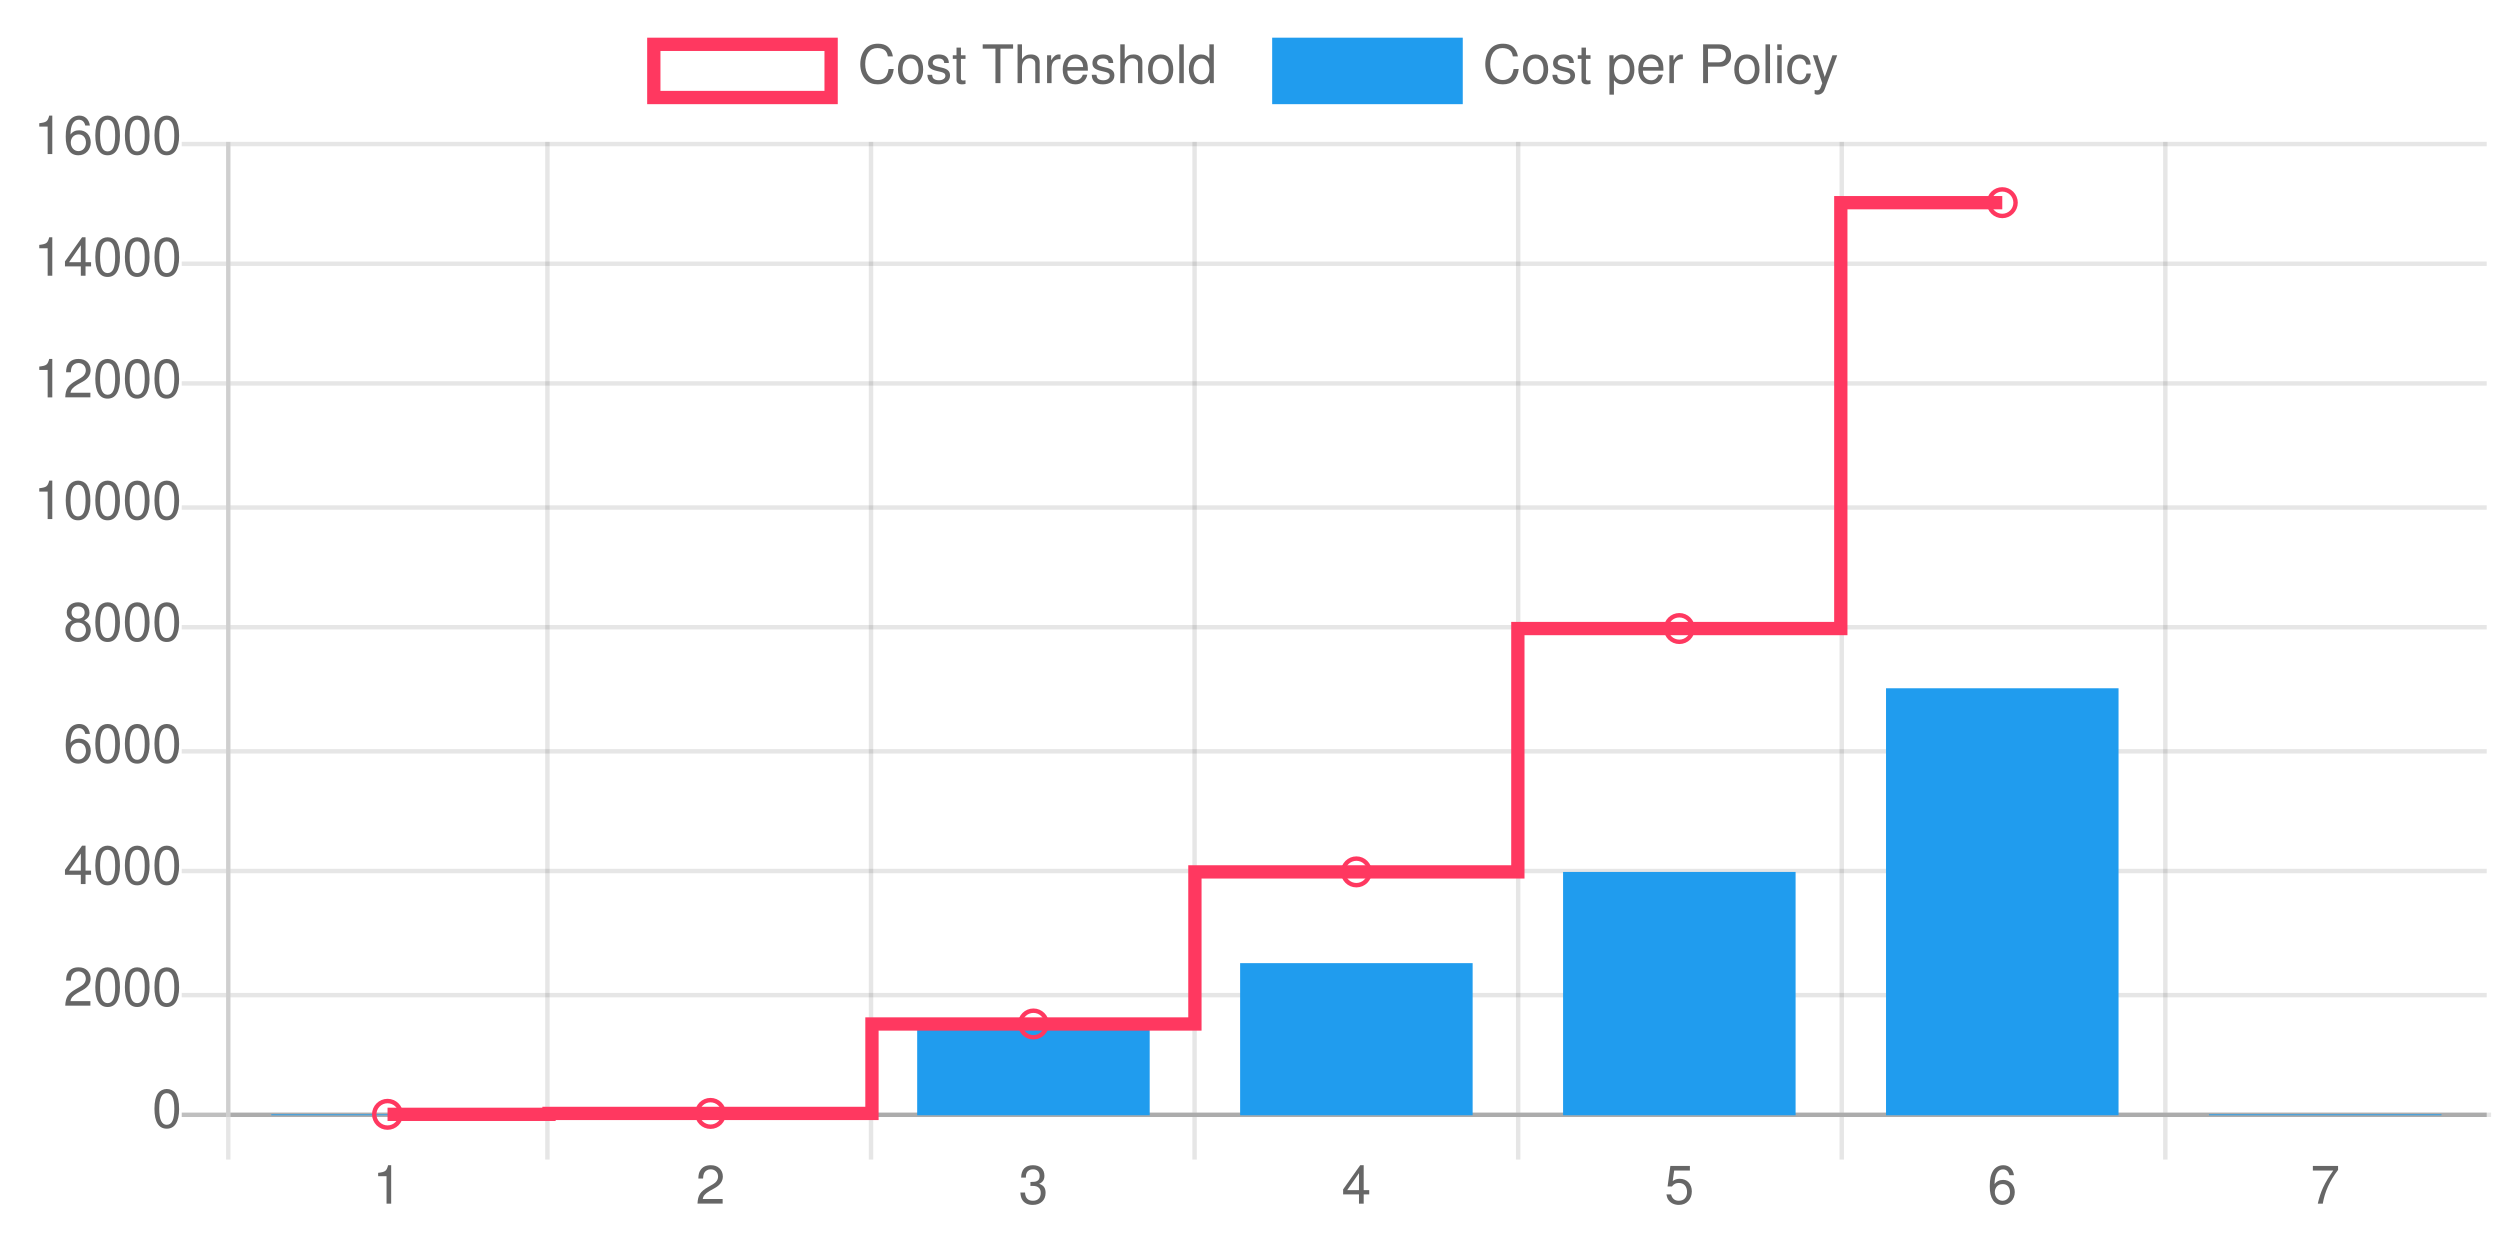
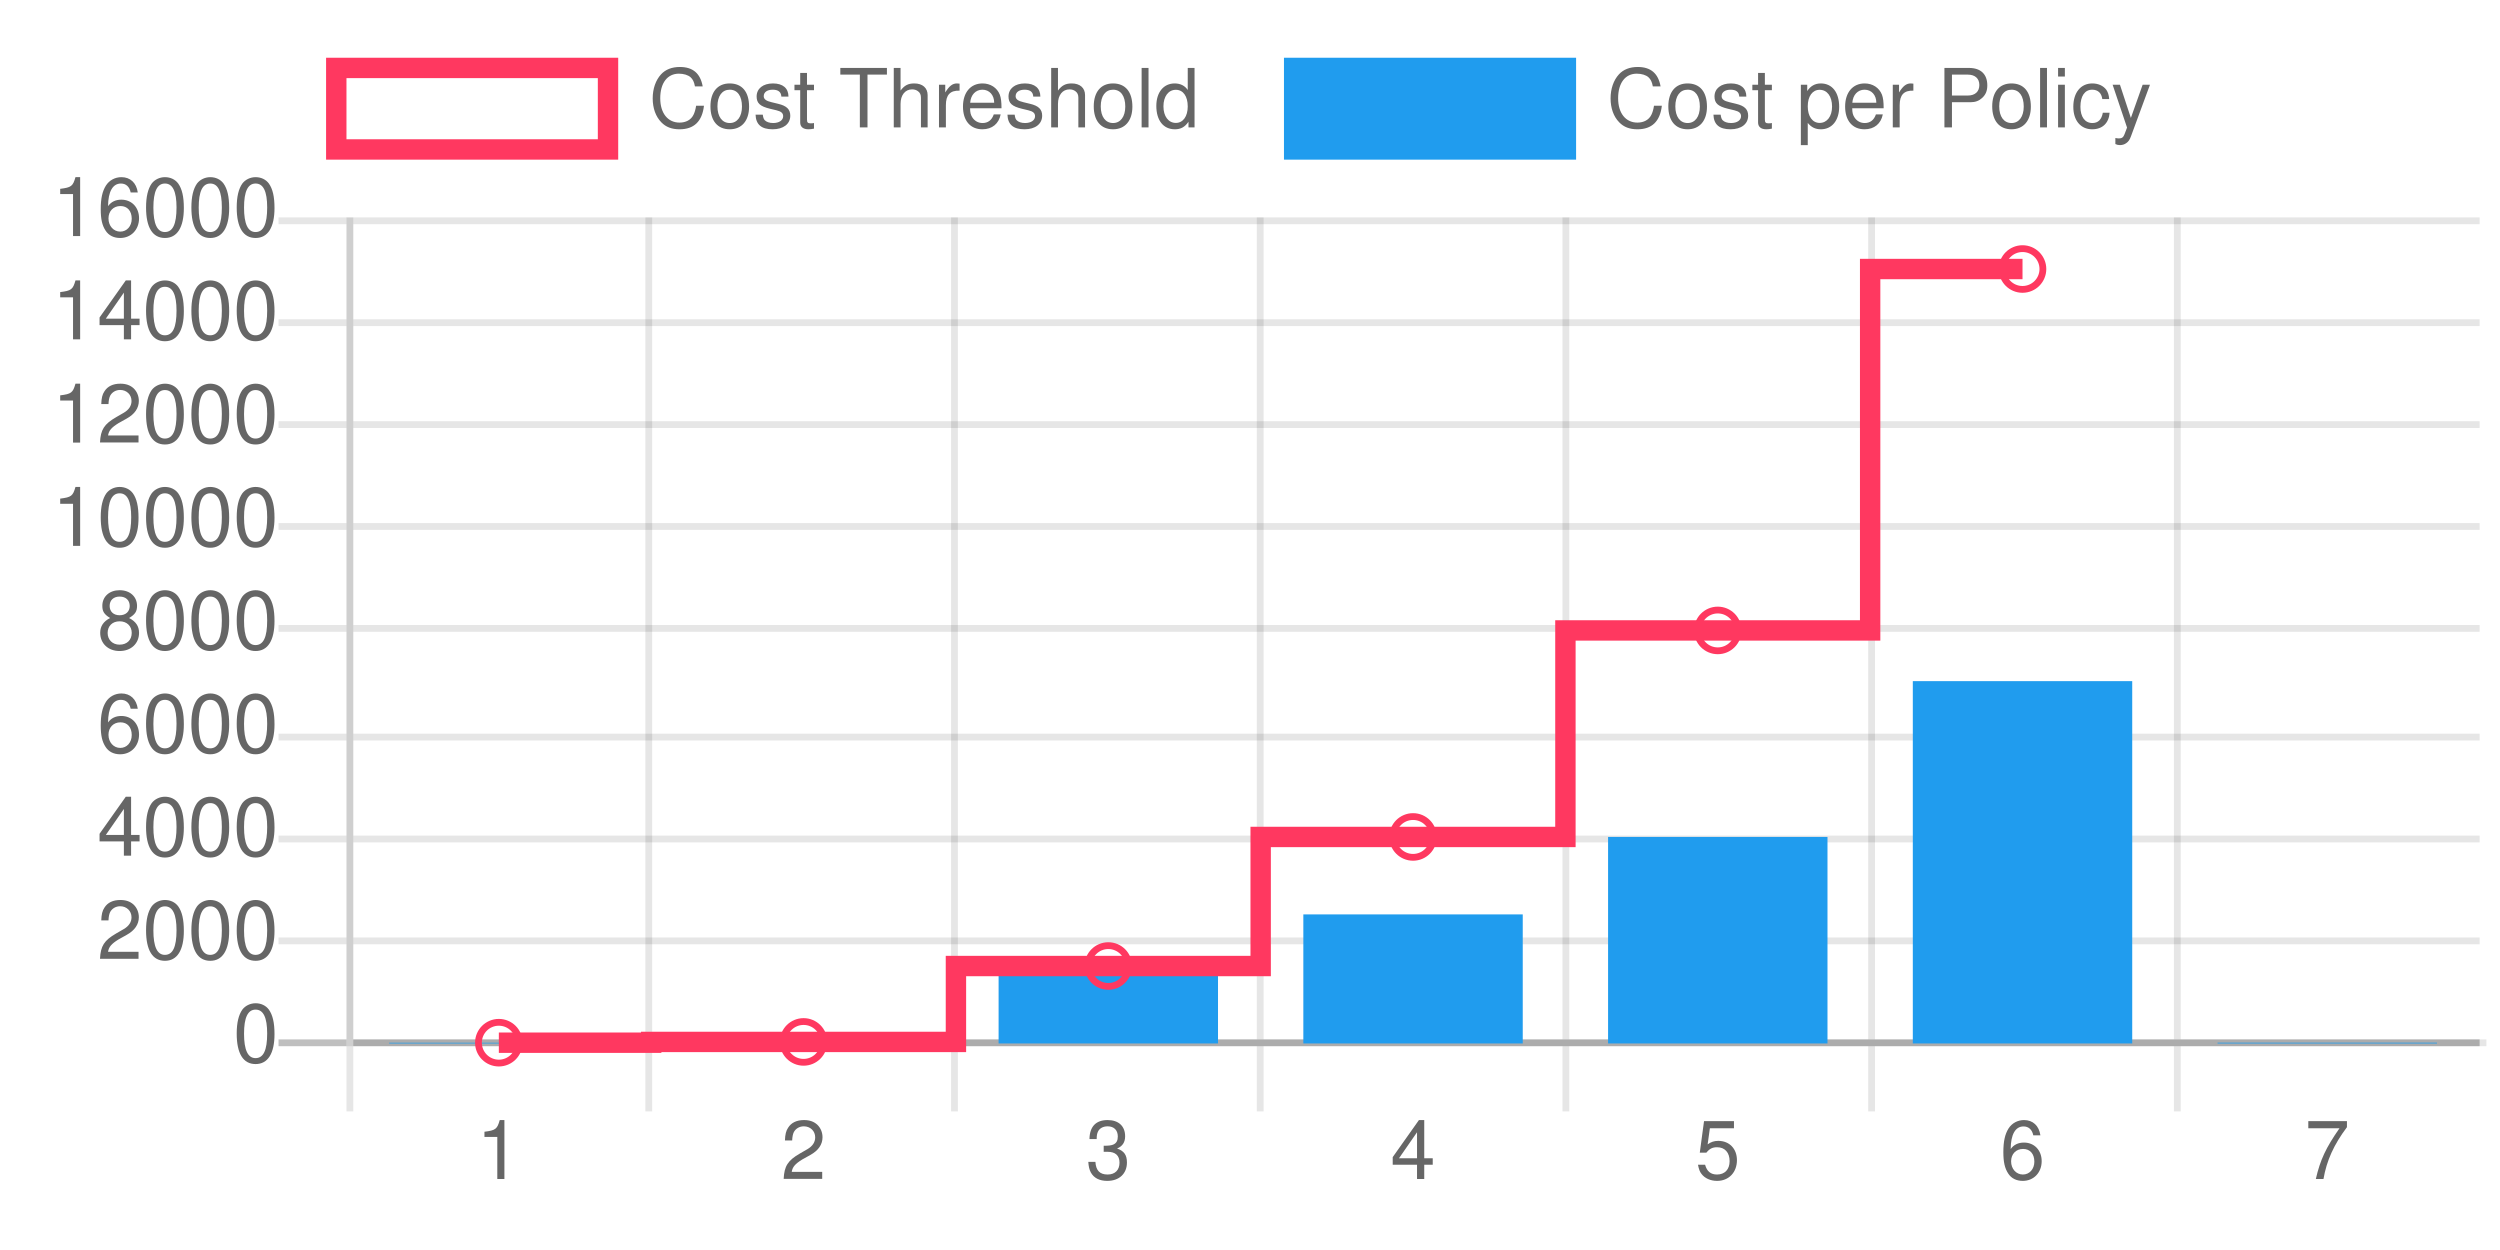
- <svg xmlns="http://www.w3.org/2000/svg" version="1.1" width="564" height="282">
+ <svg xmlns="http://www.w3.org/2000/svg" version="1.1" width="368" height="184">
  <defs>
-     <clipPath id="yuJeeOOwgnfZ">
-       <path fill="none" stroke="none" d=" M 51 32 L 561 32 L 561 251.6 L 51 251.6 L 51 32 Z" />
+     <clipPath id="JartnFASyBQu">
+       <path fill="none" stroke="none" d=" M 51 32 L 365 32 L 365 153.6 L 51 153.6 L 51 32 Z" />
    </clipPath>
-     <clipPath id="RFIKKIitkEZR">
-       <path fill="none" stroke="none" d=" M 51 32 L 561 32 L 561 251.6 L 51 251.6 L 51 32 Z" />
+     <clipPath id="bBnBPHnQDmgV">
+       <path fill="none" stroke="none" d=" M 51 32 L 365 32 L 365 153.6 L 51 153.6 L 51 32 Z" />
    </clipPath>
-     <clipPath id="pVChphpUWHkf">
-       <path fill="none" stroke="none" d=" M 51 30.5 L 561 30.5 L 561 253.1 L 51 253.1 L 51 30.5 Z" />
+     <clipPath id="gUHQROznNkgE">
+       <path fill="none" stroke="none" d=" M 51 30.5 L 365 30.5 L 365 155.1 L 51 155.1 L 51 30.5 Z" />
    </clipPath>
  </defs>
  <g>
    <g>
-       <rect fill="none" stroke="rgb(255,56,96)" x="147.5" y="10" width="40" height="12" stroke-opacity="1" stroke-miterlimit="10" stroke-width="3" />
-       <rect fill="rgb(255,56,96)" stroke="none" x="147.5" y="10" width="40" height="12" fill-opacity="0" />
+       <rect fill="none" stroke="rgb(255,56,96)" x="49.5" y="10" width="40" height="12" stroke-opacity="1" stroke-miterlimit="10" stroke-width="3" />
+       <rect fill="rgb(255,56,96)" stroke="none" x="49.5" y="10" width="40" height="12" fill-opacity="0" />
    </g>
-     <text fill="#666" stroke="none" font-family="'Helvetica Neue', 'Helvetica', 'Arial', sans-serif" font-size="12px" font-style="normal" font-weight="normal" text-decoration="normal" x="193.5" y="16" text-anchor="start" dominant-baseline="central">Cost Threshold</text>
+     <text fill="#666" stroke="none" font-family="'Helvetica Neue', 'Helvetica', 'Arial', sans-serif" font-size="12px" font-style="normal" font-weight="normal" text-decoration="normal" x="95.5" y="16" text-anchor="start" dominant-baseline="central">Cost Threshold</text>
    <g>
-       <rect fill="none" stroke="rgb(32,156,238)" x="288.5" y="10" width="40" height="12" stroke-miterlimit="10" stroke-width="3" />
-       <rect fill="rgb(32,156,238)" stroke="none" x="288.5" y="10" width="40" height="12" />
+       <rect fill="none" stroke="rgb(32,156,238)" x="190.5" y="10" width="40" height="12" stroke-miterlimit="10" stroke-width="3" />
+       <rect fill="rgb(32,156,238)" stroke="none" x="190.5" y="10" width="40" height="12" />
    </g>
-     <text fill="#666" stroke="none" font-family="'Helvetica Neue', 'Helvetica', 'Arial', sans-serif" font-size="12px" font-style="normal" font-weight="normal" text-decoration="normal" x="334.5" y="16" text-anchor="start" dominant-baseline="central">Cost per Policy</text>
+     <text fill="#666" stroke="none" font-family="'Helvetica Neue', 'Helvetica', 'Arial', sans-serif" font-size="12px" font-style="normal" font-weight="normal" text-decoration="normal" x="236.5" y="16" text-anchor="start" dominant-baseline="central">Cost per Policy</text>
    <g>
-       <path fill="none" stroke="rgb(0,0,0)" paint-order="fill stroke markers" d=" M 51.5 252 L 51.5 261.6 M 51.5 32 L 51.5 251" stroke-opacity="0.1" stroke-miterlimit="10" />
+       <path fill="none" stroke="rgb(0,0,0)" paint-order="fill stroke markers" d=" M 51.5 154 L 51.5 163.6 M 51.5 32 L 51.5 153" stroke-opacity="0.1" stroke-miterlimit="10" />
    </g>
-     <g transform="translate(87.42857,261.6) rotate(0,0,0)">
+     <g transform="translate(73.42857,163.6) rotate(0,0,0)">
      <text fill="#666" stroke="none" font-family="'Helvetica Neue', 'Helvetica', 'Arial', sans-serif" font-size="12px" font-style="normal" font-weight="normal" text-decoration="normal" x="0" y="7.2" text-anchor="middle" dominant-baseline="central">1</text>
    </g>
    <g>
-       <path fill="none" stroke="rgb(0,0,0)" paint-order="fill stroke markers" d=" M 123.5 252 L 123.5 261.6 M 123.5 32 L 123.5 251" stroke-opacity="0.1" stroke-miterlimit="10" />
+       <path fill="none" stroke="rgb(0,0,0)" paint-order="fill stroke markers" d=" M 95.5 154 L 95.5 163.6 M 95.5 32 L 95.5 153" stroke-opacity="0.1" stroke-miterlimit="10" />
    </g>
-     <g transform="translate(160.2857,261.6) rotate(0,0,0)">
+     <g transform="translate(118.2857,163.6) rotate(0,0,0)">
      <text fill="#666" stroke="none" font-family="'Helvetica Neue', 'Helvetica', 'Arial', sans-serif" font-size="12px" font-style="normal" font-weight="normal" text-decoration="normal" x="0" y="7.2" text-anchor="middle" dominant-baseline="central">2</text>
    </g>
    <g>
-       <path fill="none" stroke="rgb(0,0,0)" paint-order="fill stroke markers" d=" M 196.5 252 L 196.5 261.6 M 196.5 32 L 196.5 251" stroke-opacity="0.1" stroke-miterlimit="10" />
+       <path fill="none" stroke="rgb(0,0,0)" paint-order="fill stroke markers" d=" M 140.5 154 L 140.5 163.6 M 140.5 32 L 140.5 153" stroke-opacity="0.1" stroke-miterlimit="10" />
    </g>
-     <g transform="translate(233.1429,261.6) rotate(0,0,0)">
+     <g transform="translate(163.1429,163.6) rotate(0,0,0)">
      <text fill="#666" stroke="none" font-family="'Helvetica Neue', 'Helvetica', 'Arial', sans-serif" font-size="12px" font-style="normal" font-weight="normal" text-decoration="normal" x="0" y="7.2" text-anchor="middle" dominant-baseline="central">3</text>
    </g>
    <g>
-       <path fill="none" stroke="rgb(0,0,0)" paint-order="fill stroke markers" d=" M 269.5 252 L 269.5 261.6 M 269.5 32 L 269.5 251" stroke-opacity="0.1" stroke-miterlimit="10" />
+       <path fill="none" stroke="rgb(0,0,0)" paint-order="fill stroke markers" d=" M 185.5 154 L 185.5 163.6 M 185.5 32 L 185.5 153" stroke-opacity="0.1" stroke-miterlimit="10" />
    </g>
-     <g transform="translate(306,261.6) rotate(0,0,0)">
+     <g transform="translate(208,163.6) rotate(0,0,0)">
      <text fill="#666" stroke="none" font-family="'Helvetica Neue', 'Helvetica', 'Arial', sans-serif" font-size="12px" font-style="normal" font-weight="normal" text-decoration="normal" x="0" y="7.2" text-anchor="middle" dominant-baseline="central">4</text>
    </g>
    <g>
-       <path fill="none" stroke="rgb(0,0,0)" paint-order="fill stroke markers" d=" M 342.5 252 L 342.5 261.6 M 342.5 32 L 342.5 251" stroke-opacity="0.1" stroke-miterlimit="10" />
+       <path fill="none" stroke="rgb(0,0,0)" paint-order="fill stroke markers" d=" M 230.5 154 L 230.5 163.6 M 230.5 32 L 230.5 153" stroke-opacity="0.1" stroke-miterlimit="10" />
    </g>
-     <g transform="translate(378.8571,261.6) rotate(0,0,0)">
+     <g transform="translate(252.8571,163.6) rotate(0,0,0)">
      <text fill="#666" stroke="none" font-family="'Helvetica Neue', 'Helvetica', 'Arial', sans-serif" font-size="12px" font-style="normal" font-weight="normal" text-decoration="normal" x="0" y="7.2" text-anchor="middle" dominant-baseline="central">5</text>
    </g>
    <g>
-       <path fill="none" stroke="rgb(0,0,0)" paint-order="fill stroke markers" d=" M 415.5 252 L 415.5 261.6 M 415.5 32 L 415.5 251" stroke-opacity="0.1" stroke-miterlimit="10" />
+       <path fill="none" stroke="rgb(0,0,0)" paint-order="fill stroke markers" d=" M 275.5 154 L 275.5 163.6 M 275.5 32 L 275.5 153" stroke-opacity="0.1" stroke-miterlimit="10" />
    </g>
-     <g transform="translate(451.7143,261.6) rotate(0,0,0)">
+     <g transform="translate(297.7143,163.6) rotate(0,0,0)">
      <text fill="#666" stroke="none" font-family="'Helvetica Neue', 'Helvetica', 'Arial', sans-serif" font-size="12px" font-style="normal" font-weight="normal" text-decoration="normal" x="0" y="7.2" text-anchor="middle" dominant-baseline="central">6</text>
    </g>
    <g>
-       <path fill="none" stroke="rgb(0,0,0)" paint-order="fill stroke markers" d=" M 488.5 252 L 488.5 261.6 M 488.5 32 L 488.5 251" stroke-opacity="0.1" stroke-miterlimit="10" />
+       <path fill="none" stroke="rgb(0,0,0)" paint-order="fill stroke markers" d=" M 320.5 154 L 320.5 163.6 M 320.5 32 L 320.5 153" stroke-opacity="0.1" stroke-miterlimit="10" />
    </g>
-     <g transform="translate(524.5714,261.6) rotate(0,0,0)">
+     <g transform="translate(342.5714,163.6) rotate(0,0,0)">
      <text fill="#666" stroke="none" font-family="'Helvetica Neue', 'Helvetica', 'Arial', sans-serif" font-size="12px" font-style="normal" font-weight="normal" text-decoration="normal" x="0" y="7.2" text-anchor="middle" dominant-baseline="central">7</text>
    </g>
-     <path fill="none" stroke="rgb(0,0,0)" paint-order="fill stroke markers" d=" M 51 251.5 L 562 251.5" stroke-opacity="0.1" stroke-miterlimit="10" stroke-dasharray="" />
+     <path fill="none" stroke="rgb(0,0,0)" paint-order="fill stroke markers" d=" M 51 153.5 L 366 153.5" stroke-opacity="0.1" stroke-miterlimit="10" stroke-dasharray="" />
    <g>
-       <path fill="none" stroke="rgb(0,0,0)" paint-order="fill stroke markers" d=" M 41 32.5 L 51 32.5 M 52 32.5 L 561 32.5" stroke-opacity="0.1" stroke-miterlimit="10" />
+       <path fill="none" stroke="rgb(0,0,0)" paint-order="fill stroke markers" d=" M 41 32.5 L 51 32.5 M 52 32.5 L 365 32.5" stroke-opacity="0.1" stroke-miterlimit="10" />
    </g>
    <g transform="translate(41,32) rotate(0,0,0)">
      <text fill="#666" stroke="none" font-family="'Helvetica Neue', 'Helvetica', 'Arial', sans-serif" font-size="12px" font-style="normal" font-weight="normal" text-decoration="normal" x="0" y="0" text-anchor="end" dominant-baseline="central">16000</text>
    </g>
    <g>
-       <path fill="none" stroke="rgb(0,0,0)" paint-order="fill stroke markers" d=" M 41 59.5 L 51 59.5 M 52 59.5 L 561 59.5" stroke-opacity="0.1" stroke-miterlimit="10" />
+       <path fill="none" stroke="rgb(0,0,0)" paint-order="fill stroke markers" d=" M 41 47.5 L 51 47.5 M 52 47.5 L 365 47.5" stroke-opacity="0.1" stroke-miterlimit="10" />
    </g>
-     <g transform="translate(41,59.45) rotate(0,0,0)">
+     <g transform="translate(41,47.2) rotate(0,0,0)">
      <text fill="#666" stroke="none" font-family="'Helvetica Neue', 'Helvetica', 'Arial', sans-serif" font-size="12px" font-style="normal" font-weight="normal" text-decoration="normal" x="0" y="0" text-anchor="end" dominant-baseline="central">14000</text>
    </g>
    <g>
-       <path fill="none" stroke="rgb(0,0,0)" paint-order="fill stroke markers" d=" M 41 86.5 L 51 86.5 M 52 86.5 L 561 86.5" stroke-opacity="0.1" stroke-miterlimit="10" />
+       <path fill="none" stroke="rgb(0,0,0)" paint-order="fill stroke markers" d=" M 41 62.5 L 51 62.5 M 52 62.5 L 365 62.5" stroke-opacity="0.1" stroke-miterlimit="10" />
    </g>
-     <g transform="translate(41,86.9) rotate(0,0,0)">
+     <g transform="translate(41,62.4) rotate(0,0,0)">
      <text fill="#666" stroke="none" font-family="'Helvetica Neue', 'Helvetica', 'Arial', sans-serif" font-size="12px" font-style="normal" font-weight="normal" text-decoration="normal" x="0" y="0" text-anchor="end" dominant-baseline="central">12000</text>
    </g>
    <g>
-       <path fill="none" stroke="rgb(0,0,0)" paint-order="fill stroke markers" d=" M 41 114.5 L 51 114.5 M 52 114.5 L 561 114.5" stroke-opacity="0.1" stroke-miterlimit="10" />
+       <path fill="none" stroke="rgb(0,0,0)" paint-order="fill stroke markers" d=" M 41 77.5 L 51 77.5 M 52 77.5 L 365 77.5" stroke-opacity="0.1" stroke-miterlimit="10" />
    </g>
-     <g transform="translate(41,114.35) rotate(0,0,0)">
+     <g transform="translate(41,77.6) rotate(0,0,0)">
      <text fill="#666" stroke="none" font-family="'Helvetica Neue', 'Helvetica', 'Arial', sans-serif" font-size="12px" font-style="normal" font-weight="normal" text-decoration="normal" x="0" y="0" text-anchor="end" dominant-baseline="central">10000</text>
    </g>
    <g>
-       <path fill="none" stroke="rgb(0,0,0)" paint-order="fill stroke markers" d=" M 41 141.5 L 51 141.5 M 52 141.5 L 561 141.5" stroke-opacity="0.1" stroke-miterlimit="10" />
+       <path fill="none" stroke="rgb(0,0,0)" paint-order="fill stroke markers" d=" M 41 92.5 L 51 92.5 M 52 92.5 L 365 92.5" stroke-opacity="0.1" stroke-miterlimit="10" />
    </g>
-     <g transform="translate(41,141.8) rotate(0,0,0)">
+     <g transform="translate(41,92.8) rotate(0,0,0)">
      <text fill="#666" stroke="none" font-family="'Helvetica Neue', 'Helvetica', 'Arial', sans-serif" font-size="12px" font-style="normal" font-weight="normal" text-decoration="normal" x="0" y="0" text-anchor="end" dominant-baseline="central">8000</text>
    </g>
    <g>
-       <path fill="none" stroke="rgb(0,0,0)" paint-order="fill stroke markers" d=" M 41 169.5 L 51 169.5 M 52 169.5 L 561 169.5" stroke-opacity="0.1" stroke-miterlimit="10" />
+       <path fill="none" stroke="rgb(0,0,0)" paint-order="fill stroke markers" d=" M 41 108.5 L 51 108.5 M 52 108.5 L 365 108.5" stroke-opacity="0.1" stroke-miterlimit="10" />
    </g>
-     <g transform="translate(41,169.25) rotate(0,0,0)">
+     <g transform="translate(41,108) rotate(0,0,0)">
      <text fill="#666" stroke="none" font-family="'Helvetica Neue', 'Helvetica', 'Arial', sans-serif" font-size="12px" font-style="normal" font-weight="normal" text-decoration="normal" x="0" y="0" text-anchor="end" dominant-baseline="central">6000</text>
    </g>
    <g>
-       <path fill="none" stroke="rgb(0,0,0)" paint-order="fill stroke markers" d=" M 41 196.5 L 51 196.5 M 52 196.5 L 561 196.5" stroke-opacity="0.1" stroke-miterlimit="10" />
+       <path fill="none" stroke="rgb(0,0,0)" paint-order="fill stroke markers" d=" M 41 123.5 L 51 123.5 M 52 123.5 L 365 123.5" stroke-opacity="0.1" stroke-miterlimit="10" />
    </g>
-     <g transform="translate(41,196.7) rotate(0,0,0)">
+     <g transform="translate(41,123.2) rotate(0,0,0)">
      <text fill="#666" stroke="none" font-family="'Helvetica Neue', 'Helvetica', 'Arial', sans-serif" font-size="12px" font-style="normal" font-weight="normal" text-decoration="normal" x="0" y="0" text-anchor="end" dominant-baseline="central">4000</text>
    </g>
    <g>
-       <path fill="none" stroke="rgb(0,0,0)" paint-order="fill stroke markers" d=" M 41 224.5 L 51 224.5 M 52 224.5 L 561 224.5" stroke-opacity="0.1" stroke-miterlimit="10" />
+       <path fill="none" stroke="rgb(0,0,0)" paint-order="fill stroke markers" d=" M 41 138.5 L 51 138.5 M 52 138.5 L 365 138.5" stroke-opacity="0.1" stroke-miterlimit="10" />
    </g>
-     <g transform="translate(41,224.15) rotate(0,0,0)">
+     <g transform="translate(41,138.4) rotate(0,0,0)">
      <text fill="#666" stroke="none" font-family="'Helvetica Neue', 'Helvetica', 'Arial', sans-serif" font-size="12px" font-style="normal" font-weight="normal" text-decoration="normal" x="0" y="0" text-anchor="end" dominant-baseline="central">2000</text>
    </g>
    <g>
-       <path fill="none" stroke="rgb(0,0,0)" paint-order="fill stroke markers" d=" M 41 251.5 L 51 251.5 M 52 251.5 L 561 251.5" stroke-opacity="0.25" stroke-miterlimit="10" />
+       <path fill="none" stroke="rgb(0,0,0)" paint-order="fill stroke markers" d=" M 41 153.5 L 51 153.5 M 52 153.5 L 365 153.5" stroke-opacity="0.25" stroke-miterlimit="10" />
    </g>
-     <g transform="translate(41,251.6) rotate(0,0,0)">
+     <g transform="translate(41,153.6) rotate(0,0,0)">
      <text fill="#666" stroke="none" font-family="'Helvetica Neue', 'Helvetica', 'Arial', sans-serif" font-size="12px" font-style="normal" font-weight="normal" text-decoration="normal" x="0" y="0" text-anchor="end" dominant-baseline="central">0</text>
    </g>
-     <path fill="none" stroke="rgb(0,0,0)" paint-order="fill stroke markers" d=" M 51.5 32 L 51.5 252" stroke-opacity="0.1" stroke-miterlimit="10" stroke-dasharray="" />
-     <g clip-path="url(#yuJeeOOwgnfZ)">
+     <path fill="none" stroke="rgb(0,0,0)" paint-order="fill stroke markers" d=" M 51.5 32 L 51.5 154" stroke-opacity="0.1" stroke-miterlimit="10" stroke-dasharray="" />
+     <g clip-path="url(#JartnFASyBQu)">
      <g>
-         <rect fill="rgb(32,156,238)" stroke="none" x="61.2" y="251.394" width="52.457" height="0.206" />
-         <rect fill="rgb(32,156,238)" stroke="none" x="134.057" y="251.394" width="52.457" height="0.206" />
-         <rect fill="rgb(32,156,238)" stroke="none" x="206.914" y="231.419" width="52.457" height="20.181" />
-         <rect fill="rgb(32,156,238)" stroke="none" x="279.771" y="217.288" width="52.457" height="34.312" />
-         <rect fill="rgb(32,156,238)" stroke="none" x="352.629" y="196.701" width="52.457" height="54.899" />
-         <rect fill="rgb(32,156,238)" stroke="none" x="425.486" y="155.28" width="52.457" height="96.32" />
-         <rect fill="rgb(32,156,238)" stroke="none" x="498.343" y="251.387" width="52.457" height="0.213" />
+         <rect fill="rgb(32,156,238)" stroke="none" x="57.28" y="153.486" width="32.297" height="0.114" />
+         <rect fill="rgb(32,156,238)" stroke="none" x="102.137" y="153.486" width="32.297" height="0.114" />
+         <rect fill="rgb(32,156,238)" stroke="none" x="146.994" y="142.425" width="32.297" height="11.175" />
+         <rect fill="rgb(32,156,238)" stroke="none" x="191.851" y="134.6" width="32.297" height="19" />
+         <rect fill="rgb(32,156,238)" stroke="none" x="236.709" y="123.201" width="32.297" height="30.399" />
+         <rect fill="rgb(32,156,238)" stroke="none" x="281.566" y="100.265" width="32.297" height="53.335" />
+         <rect fill="rgb(32,156,238)" stroke="none" x="326.423" y="153.482" width="32.297" height="0.118" />
      </g>
    </g>
-     <g clip-path="url(#RFIKKIitkEZR)">
+     <g clip-path="url(#bBnBPHnQDmgV)">
      <g>
-         <path fill="rgb(255,56,96)" stroke="none" paint-order="stroke fill markers" d=" M 87.429 251.394 L 123.857 251.394 L 123.857 251.188 L 160.286 251.188 L 196.714 251.188 L 196.714 231.012 L 233.143 231.012 L 269.571 231.012 L 269.571 196.7 L 306 196.7 L 342.429 196.7 L 342.429 141.8 L 378.857 141.8 L 415.286 141.8 L 415.286 45.725 L 451.714 45.725 L 451.714 251.6 L 378.857 251.6 L 306 251.6 L 233.143 251.6 L 160.286 251.6 L 87.429 251.6 Z" fill-opacity="0" />
+         <path fill="rgb(255,56,96)" stroke="none" paint-order="stroke fill markers" d=" M 73.429 153.486 L 95.857 153.486 L 95.857 153.372 L 118.286 153.372 L 140.714 153.372 L 140.714 142.2 L 163.143 142.2 L 185.571 142.2 L 185.571 123.2 L 208 123.2 L 230.429 123.2 L 230.429 92.8 L 252.857 92.8 L 275.286 92.8 L 275.286 39.6 L 297.714 39.6 L 297.714 153.6 L 252.857 153.6 L 208 153.6 L 163.143 153.6 L 118.286 153.6 L 73.429 153.6 Z" fill-opacity="0" />
      </g>
    </g>
-     <g clip-path="url(#pVChphpUWHkf)">
+     <g clip-path="url(#gUHQROznNkgE)">
      <g>
        <g>
-           <path fill="none" stroke="rgb(255,56,96)" paint-order="fill stroke markers" d=" M 87.429 251.394 L 123.857 251.394 L 123.857 251.188 L 160.286 251.188 L 196.714 251.188 L 196.714 231.012 L 233.143 231.012 L 269.571 231.012 L 269.571 196.7 L 306 196.7 L 342.429 196.7 L 342.429 141.8 L 378.857 141.8 L 415.286 141.8 L 415.286 45.725 L 451.714 45.725" stroke-opacity="1" stroke-miterlimit="10" stroke-width="3" />
+           <path fill="none" stroke="rgb(255,56,96)" paint-order="fill stroke markers" d=" M 73.429 153.486 L 95.857 153.486 L 95.857 153.372 L 118.286 153.372 L 140.714 153.372 L 140.714 142.2 L 163.143 142.2 L 185.571 142.2 L 185.571 123.2 L 208 123.2 L 230.429 123.2 L 230.429 92.8 L 252.857 92.8 L 275.286 92.8 L 275.286 39.6 L 297.714 39.6" stroke-opacity="1" stroke-miterlimit="10" stroke-width="3" />
        </g>
      </g>
    </g>
-     <path fill="rgb(255,56,96)" stroke="rgb(255,56,96)" paint-order="fill stroke markers" d=" M 90.429 251.394 A 3 3 0 1 1 90.429 251.391 Z" fill-opacity="0" stroke-opacity="1" stroke-miterlimit="10" stroke-dasharray="" />
-     <path fill="rgb(255,56,96)" stroke="rgb(255,56,96)" paint-order="fill stroke markers" d=" M 163.286 251.188 A 3 3 0 1 1 163.286 251.185 Z" fill-opacity="0" stroke-opacity="1" stroke-miterlimit="10" stroke-dasharray="" />
-     <path fill="rgb(255,56,96)" stroke="rgb(255,56,96)" paint-order="fill stroke markers" d=" M 236.143 231.012 A 3 3 0 1 1 236.143 231.01 Z" fill-opacity="0" stroke-opacity="1" stroke-miterlimit="10" stroke-dasharray="" />
-     <path fill="rgb(255,56,96)" stroke="rgb(255,56,96)" paint-order="fill stroke markers" d=" M 309 196.7 A 3 3 0 1 1 309 196.697 Z" fill-opacity="0" stroke-opacity="1" stroke-miterlimit="10" stroke-dasharray="" />
-     <path fill="rgb(255,56,96)" stroke="rgb(255,56,96)" paint-order="fill stroke markers" d=" M 381.857 141.8 A 3 3 0 1 1 381.857 141.797 Z" fill-opacity="0" stroke-opacity="1" stroke-miterlimit="10" stroke-dasharray="" />
-     <path fill="rgb(255,56,96)" stroke="rgb(255,56,96)" paint-order="fill stroke markers" d=" M 454.714 45.725 A 3 3 0 1 1 454.714 45.722 Z" fill-opacity="0" stroke-opacity="1" stroke-miterlimit="10" stroke-dasharray="" />
+     <path fill="rgb(255,56,96)" stroke="rgb(255,56,96)" paint-order="fill stroke markers" d=" M 76.429 153.486 A 3 3 0 1 1 76.429 153.483 Z" fill-opacity="0" stroke-opacity="1" stroke-miterlimit="10" stroke-dasharray="" />
+     <path fill="rgb(255,56,96)" stroke="rgb(255,56,96)" paint-order="fill stroke markers" d=" M 121.286 153.372 A 3 3 0 1 1 121.286 153.369 Z" fill-opacity="0" stroke-opacity="1" stroke-miterlimit="10" stroke-dasharray="" />
+     <path fill="rgb(255,56,96)" stroke="rgb(255,56,96)" paint-order="fill stroke markers" d=" M 166.143 142.2 A 3 3 0 1 1 166.143 142.197 Z" fill-opacity="0" stroke-opacity="1" stroke-miterlimit="10" stroke-dasharray="" />
+     <path fill="rgb(255,56,96)" stroke="rgb(255,56,96)" paint-order="fill stroke markers" d=" M 211 123.2 A 3 3 0 1 1 211 123.197 Z" fill-opacity="0" stroke-opacity="1" stroke-miterlimit="10" stroke-dasharray="" />
+     <path fill="rgb(255,56,96)" stroke="rgb(255,56,96)" paint-order="fill stroke markers" d=" M 255.857 92.8 A 3 3 0 1 1 255.857 92.797 Z" fill-opacity="0" stroke-opacity="1" stroke-miterlimit="10" stroke-dasharray="" />
+     <path fill="rgb(255,56,96)" stroke="rgb(255,56,96)" paint-order="fill stroke markers" d=" M 300.714 39.6 A 3 3 0 1 1 300.714 39.597 Z" fill-opacity="0" stroke-opacity="1" stroke-miterlimit="10" stroke-dasharray="" />
  </g>
</svg>
